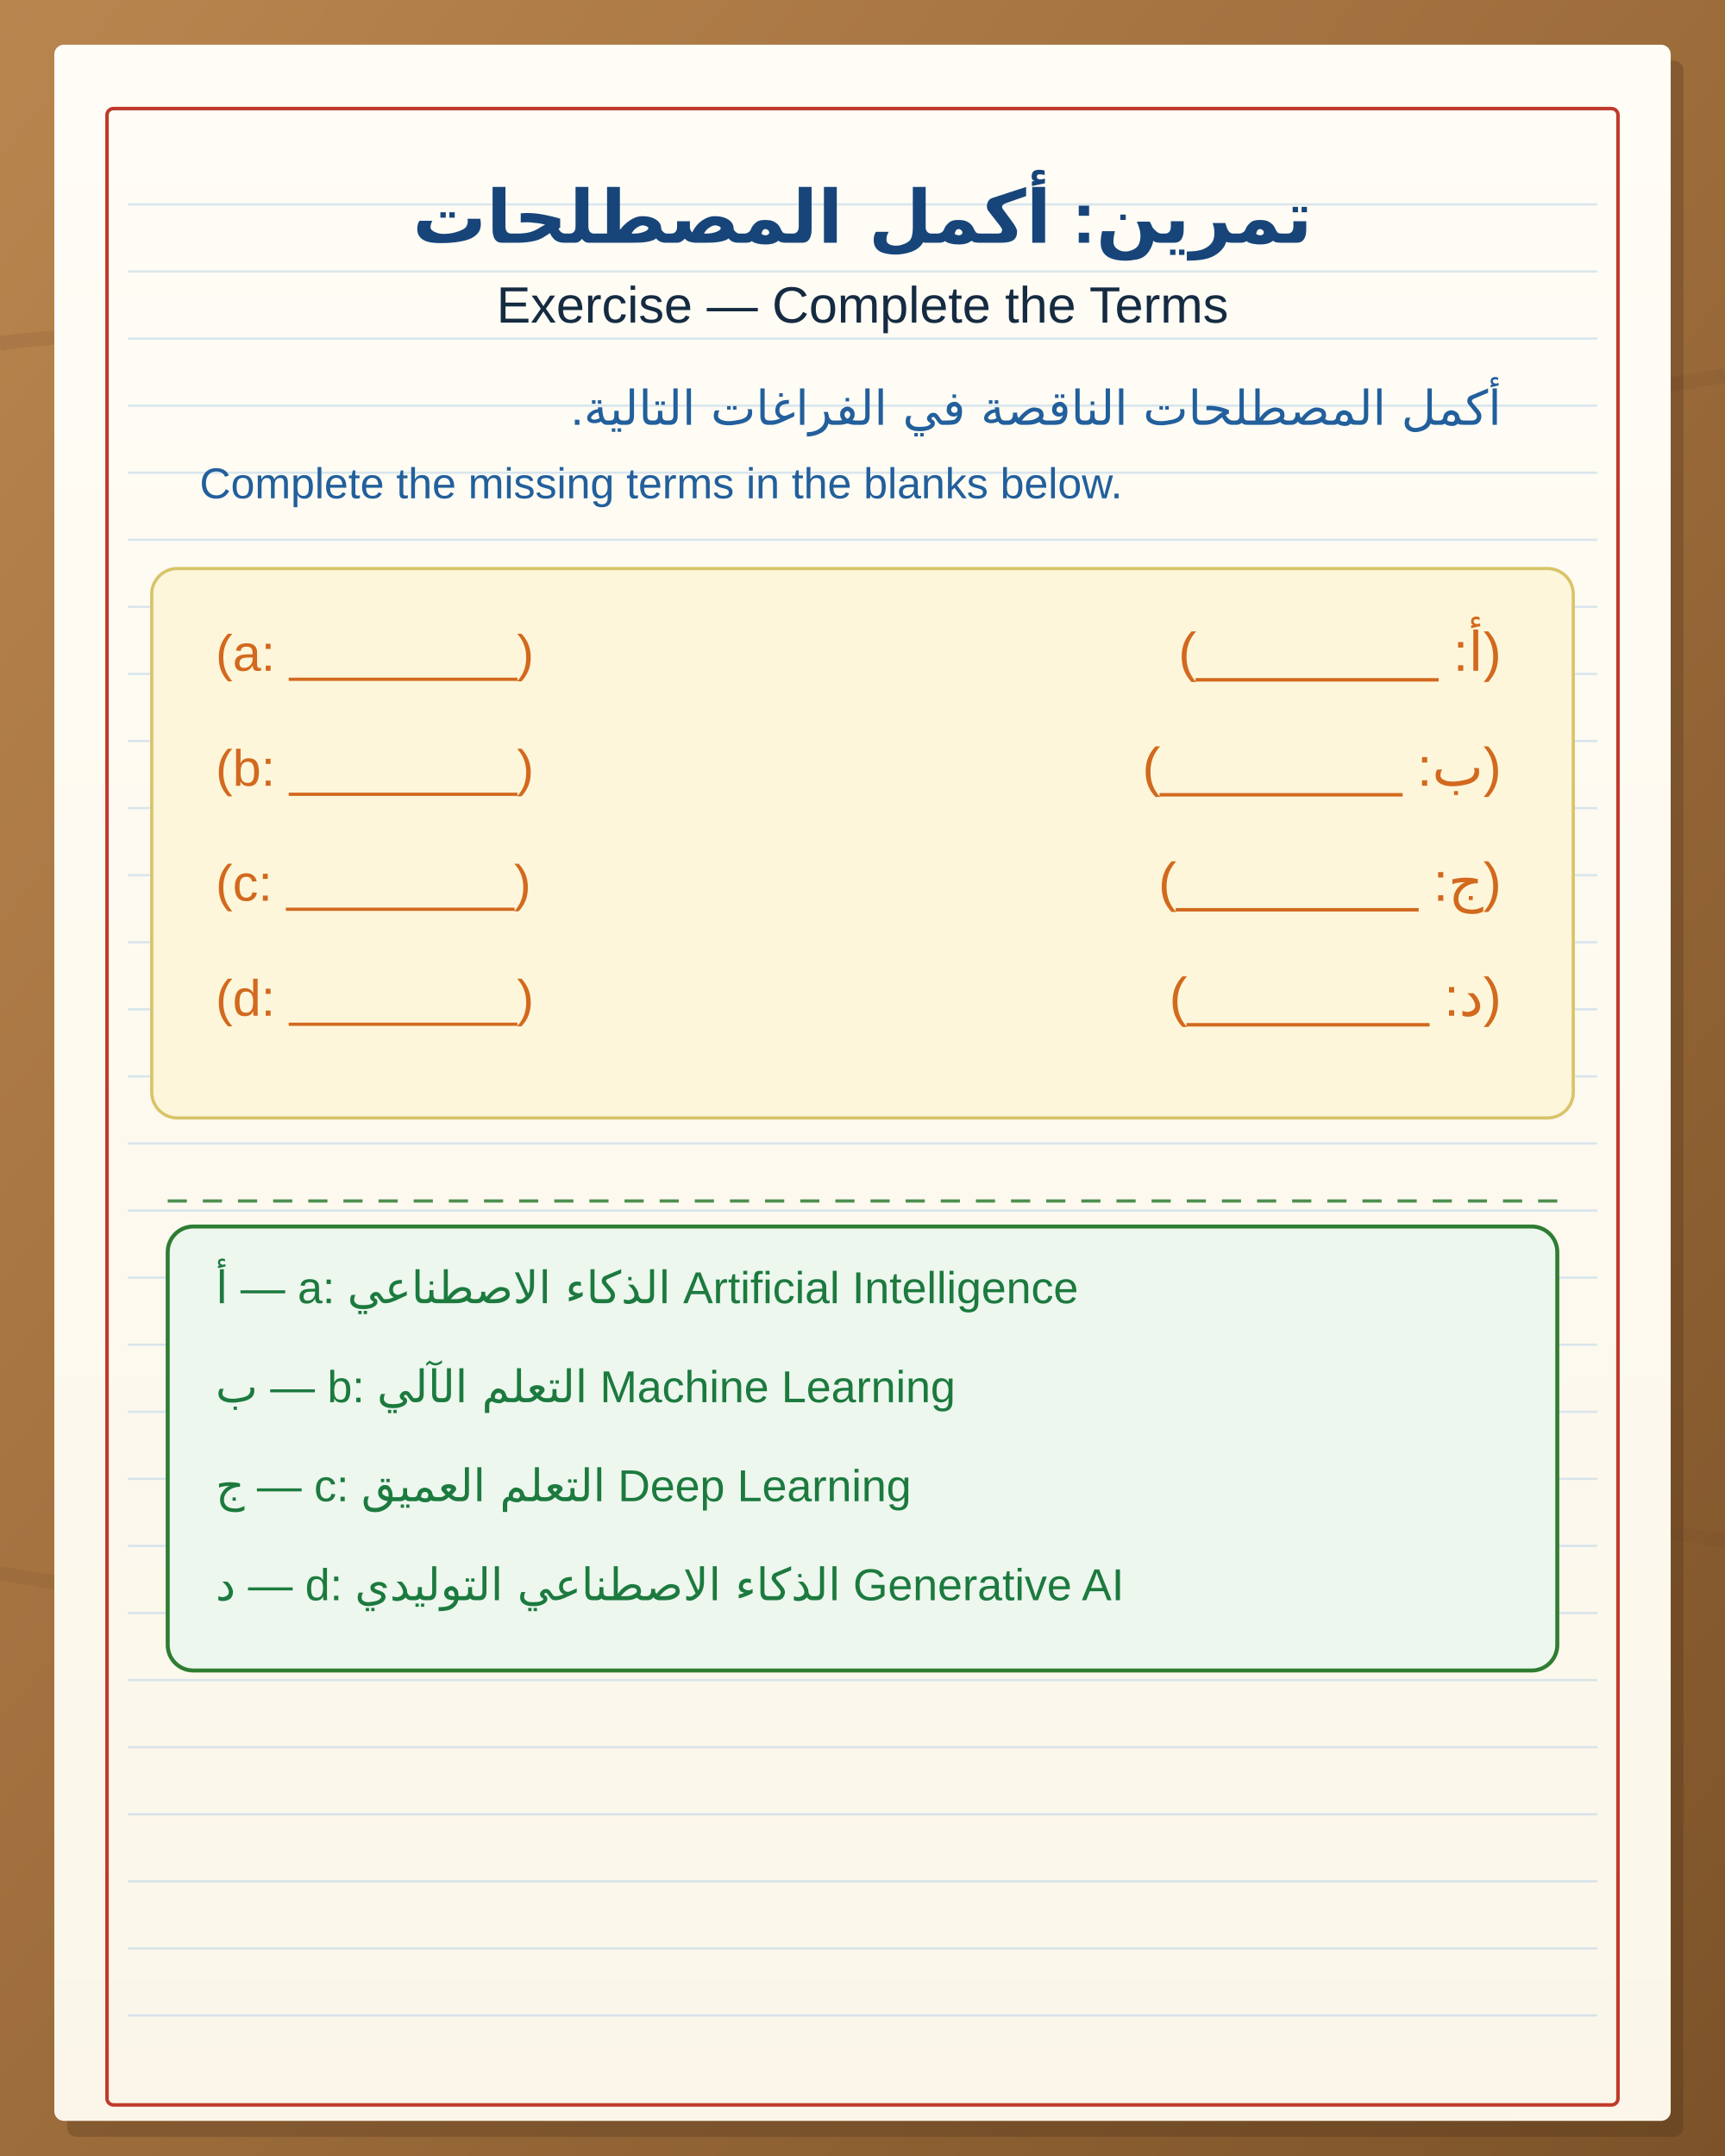
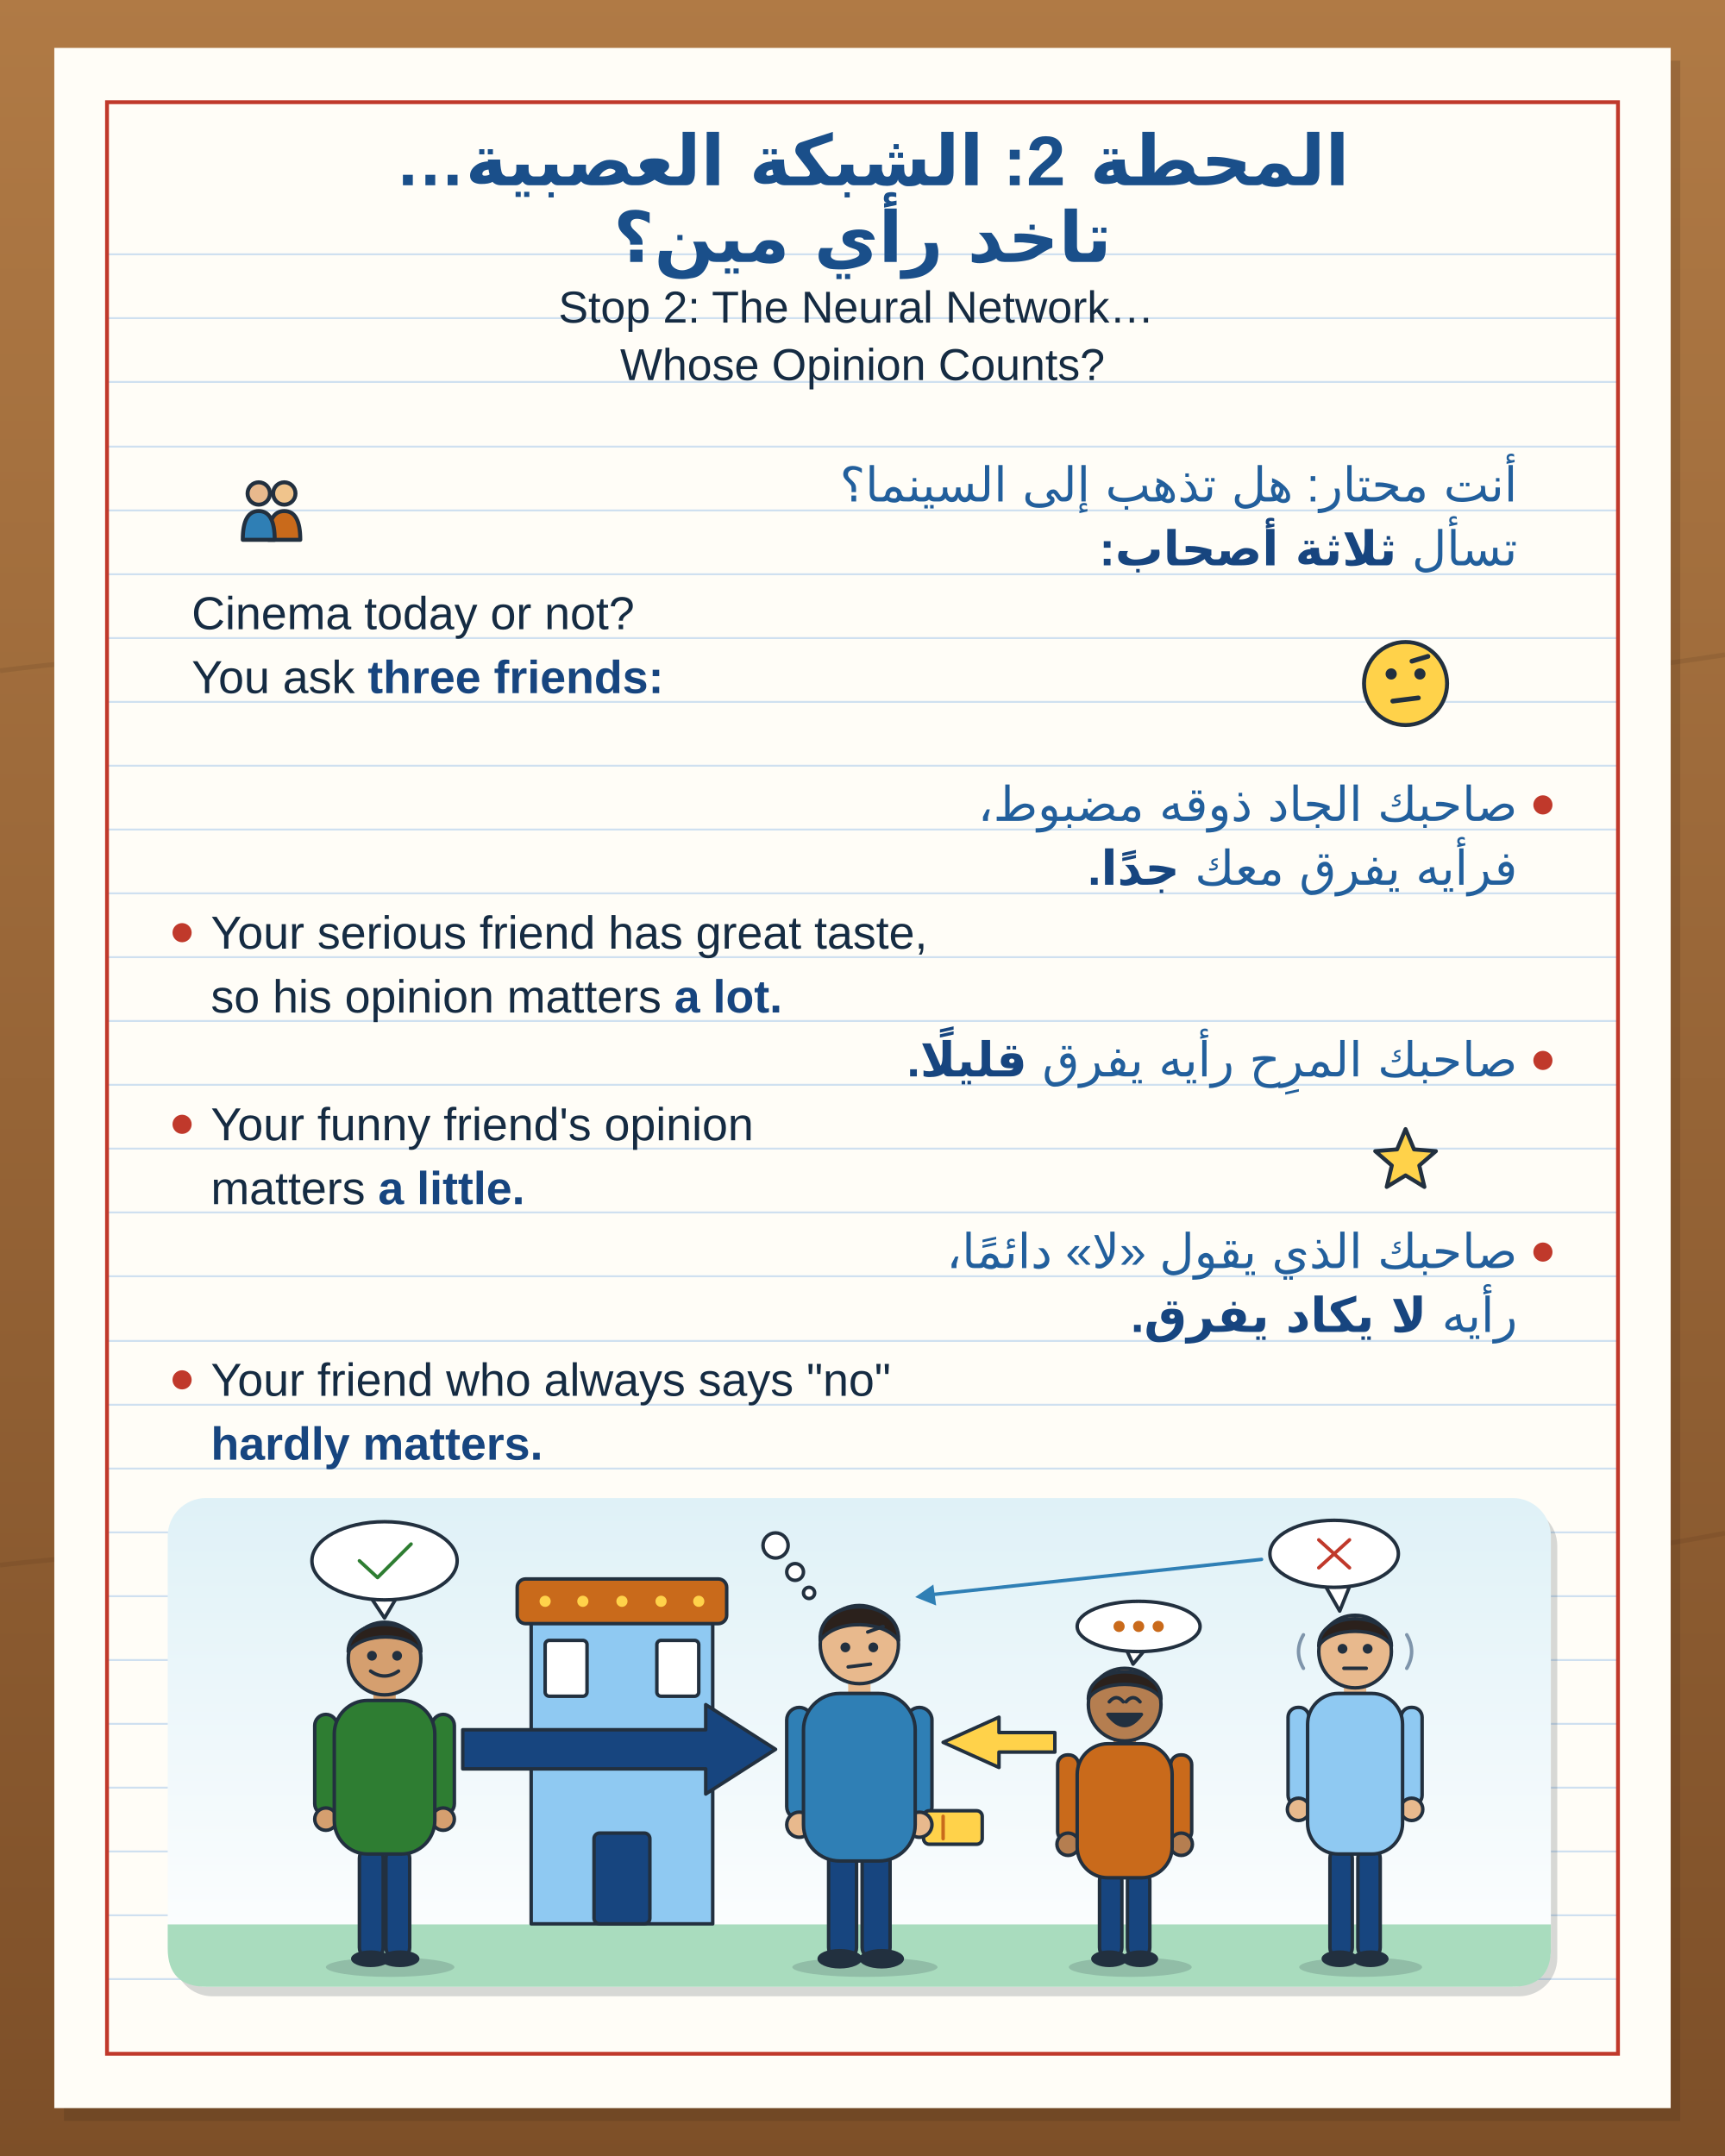
<svg xmlns="http://www.w3.org/2000/svg" width="1080" height="1350" viewBox="0 0 1080 1350" preserveAspectRatio="xMidYMid meet" style="width:100%;height:auto;max-width:1080px;display:block;margin:0 auto;">
  <defs>
-     <linearGradient id="deskWoodGrad" x1="0" y1="0" x2="1" y2="1">
-       <stop offset="0" stop-color="#b9854f" />
-       <stop offset="0.55" stop-color="#9a6a39" />
-       <stop offset="1" stop-color="#7c5329" />
+     <linearGradient id="pmDesk" x1="0" y1="0" x2="0" y2="1">
+       <stop offset="0" stop-color="#b07a45" />
+       <stop offset="1" stop-color="#7d4f28" />
    </linearGradient>
-     <linearGradient id="paperSheetGrad" x1="0" y1="0" x2="0" y2="1">
-       <stop offset="0" stop-color="#fffdf6" />
-       <stop offset="1" stop-color="#fbf6e9" />
+     <pattern id="pmRules" x="0" y="120" width="1080" height="40" patternUnits="userSpaceOnUse">
+       <line x1="0" y1="39.5" x2="1080" y2="39.5" stroke="#cfe0f0" stroke-width="1.4" />
+     </pattern>
+     <linearGradient id="ilSky" x1="0" y1="0" x2="0" y2="1">
+       <stop offset="0" stop-color="#dff1f7" />
+       <stop offset="1" stop-color="#ffffff" />
    </linearGradient>
  </defs>
-   <rect x="0" y="0" width="1080" height="1350" fill="url(#deskWoodGrad)" />
-   <path d="M0,215 C 300,175 780,295 1080,235" fill="none" stroke="#6d4623" stroke-width="9" opacity="0.15" />
-   <path d="M0,985 C 320,1045 760,905 1080,965" fill="none" stroke="#6d4623" stroke-width="9" opacity="0.13" />
-   <rect x="42" y="38" width="1012" height="1300" rx="6" fill="#3a2413" opacity="0.25" />
-   <rect x="34" y="28" width="1012" height="1300" rx="6" fill="url(#paperSheetGrad)" />
-   <g stroke="#b9d4ea" stroke-width="1.4" opacity="0.55">
-     <line x1="80" y1="128" x2="1000" y2="128" />
-     <line x1="80" y1="170" x2="1000" y2="170" />
-     <line x1="80" y1="212" x2="1000" y2="212" />
-     <line x1="80" y1="254" x2="1000" y2="254" />
-     <line x1="80" y1="296" x2="1000" y2="296" />
-     <line x1="80" y1="338" x2="1000" y2="338" />
-     <line x1="80" y1="380" x2="1000" y2="380" />
-     <line x1="80" y1="422" x2="1000" y2="422" />
-     <line x1="80" y1="464" x2="1000" y2="464" />
-     <line x1="80" y1="506" x2="1000" y2="506" />
-     <line x1="80" y1="548" x2="1000" y2="548" />
-     <line x1="80" y1="590" x2="1000" y2="590" />
-     <line x1="80" y1="632" x2="1000" y2="632" />
-     <line x1="80" y1="674" x2="1000" y2="674" />
-     <line x1="80" y1="716" x2="1000" y2="716" />
-     <line x1="80" y1="758" x2="1000" y2="758" />
-     <line x1="80" y1="800" x2="1000" y2="800" />
-     <line x1="80" y1="842" x2="1000" y2="842" />
-     <line x1="80" y1="884" x2="1000" y2="884" />
-     <line x1="80" y1="926" x2="1000" y2="926" />
-     <line x1="80" y1="968" x2="1000" y2="968" />
-     <line x1="80" y1="1010" x2="1000" y2="1010" />
-     <line x1="80" y1="1052" x2="1000" y2="1052" />
-     <line x1="80" y1="1094" x2="1000" y2="1094" />
-     <line x1="80" y1="1136" x2="1000" y2="1136" />
-     <line x1="80" y1="1178" x2="1000" y2="1178" />
-     <line x1="80" y1="1220" x2="1000" y2="1220" />
-     <line x1="80" y1="1262" x2="1000" y2="1262" />
+   <rect x="0" y="0" width="1080" height="1350" fill="url(#pmDesk)" />
+   <path d="M0 420 C 300 380, 700 470, 1080 410" fill="none" stroke="#3a2411" stroke-width="3" opacity=".12" />
+   <path d="M0 980 C 350 940, 720 1030, 1080 960" fill="none" stroke="#3a2411" stroke-width="3" opacity=".12" />
+   <rect x="40" y="38" width="1012" height="1290" fill="#3a2411" opacity=".18" />
+   <rect x="34" y="30" width="1012" height="1290" fill="#fffdf7" />
+   <rect x="67" y="120" width="946" height="1152" fill="url(#pmRules)" />
+   <rect x="67" y="64" width="946" height="1222" fill="none" stroke="#c0392b" stroke-width="2.4" />
+   <rect x="109" y="944" width="866" height="306" rx="24" fill="#22303f" opacity=".18" />
+   <rect x="105" y="938" width="866" height="306" rx="24" fill="url(#ilSky)" />
+   <path d="M105 1205 H971 V1220 Q971 1244 947 1244 H129 Q105 1244 105 1220 Z" fill="#a9dcbe" />
+   <g transform="translate(65.9 151.1) scale(.8743)" stroke-linecap="round" stroke-linejoin="round">
+     <rect x="305" y="985" width="130" height="220" fill="#8fc9f2" stroke="#22303f" stroke-width="2.5" />
+     <rect x="295" y="958" width="150" height="32" rx="6" fill="#c96a1b" stroke="#22303f" stroke-width="2.5" />
+     <circle cx="315" cy="974" r="4" fill="#ffd24a" />
+     <circle cx="342" cy="974" r="4" fill="#ffd24a" />
+     <circle cx="370" cy="974" r="4" fill="#ffd24a" />
+     <circle cx="398" cy="974" r="4" fill="#ffd24a" />
+     <circle cx="425" cy="974" r="4" fill="#ffd24a" />
+     <rect x="315" y="1002" width="30" height="40" rx="3" fill="#ffffff" stroke="#22303f" stroke-width="2.5" />
+     <rect x="395" y="1002" width="30" height="40" rx="3" fill="#ffffff" stroke="#22303f" stroke-width="2.5" />
+     <rect x="350" y="1140" width="40" height="65" rx="4" fill="#17457f" stroke="#22303f" stroke-width="2.5" />
+     <ellipse cx="204" cy="1236" rx="46" ry="7" fill="#22303f" opacity=".18" />
+     <rect x="182" y="1150" width="17" height="80" rx="8" fill="#17457f" stroke="#22303f" stroke-width="2.5" />
+     <rect x="201" y="1150" width="17" height="80" rx="8" fill="#17457f" stroke="#22303f" stroke-width="2.5" />
+     <ellipse cx="190" cy="1230" rx="14" ry="6" fill="#22303f" />
+     <ellipse cx="211" cy="1230" rx="14" ry="6" fill="#22303f" />
+     <rect x="150" y="1055" width="16" height="72" rx="8" fill="#2e7d32" stroke="#22303f" stroke-width="2.5" />
+     <rect x="234" y="1055" width="16" height="72" rx="8" fill="#2e7d32" stroke="#22303f" stroke-width="2.5" />
+     <circle cx="158" cy="1130" r="8" fill="#d59f6f" stroke="#22303f" stroke-width="2.5" />
+     <circle cx="242" cy="1130" r="8" fill="#d59f6f" stroke="#22303f" stroke-width="2.5" />
+     <rect x="192" y="1036" width="16" height="12" fill="#d59f6f" />
+     <rect x="164" y="1045" width="72" height="110" rx="24" fill="#2e7d32" stroke="#22303f" stroke-width="2.5" />
+     <circle cx="200" cy="1015" r="26" fill="#d59f6f" stroke="#22303f" stroke-width="2.5" />
+     <path d="M174 1010 C 174 984, 226 984, 226 1010 C 218 996, 184 996, 174 1010 Z" fill="#2b211c" stroke="#22303f" stroke-width="2.5" />
+     <circle cx="191" cy="1013" r="3.5" fill="#22303f" />
+     <circle cx="209" cy="1013" r="3.5" fill="#22303f" />
+     <path d="M190 1024 Q 200 1031 210 1024" fill="none" stroke="#22303f" stroke-width="2.5" />
+     <polygon points="188,968 200,986 210,969" fill="#ffffff" stroke="#22303f" stroke-width="2.5" />
+     <ellipse cx="200" cy="945" rx="52" ry="28" fill="#ffffff" stroke="#22303f" stroke-width="2.5" />
+     <path d="M182 945 L 195 957 L 219 933" fill="none" stroke="#2e7d32" stroke-width="2.5" />
+     <ellipse cx="734" cy="1236" rx="44" ry="7" fill="#22303f" opacity=".18" />
+     <rect x="712" y="1166" width="16" height="64" rx="8" fill="#17457f" stroke="#22303f" stroke-width="2.5" />
+     <rect x="732" y="1166" width="16" height="64" rx="8" fill="#17457f" stroke="#22303f" stroke-width="2.5" />
+     <ellipse cx="719" cy="1230" rx="13" ry="6" fill="#22303f" />
+     <ellipse cx="741" cy="1230" rx="13" ry="6" fill="#22303f" />
+     <rect x="682" y="1084" width="15" height="62" rx="7" fill="#c96a1b" stroke="#22303f" stroke-width="2.5" />
+     <rect x="763" y="1084" width="15" height="62" rx="7" fill="#c96a1b" stroke="#22303f" stroke-width="2.5" />
+     <circle cx="689.5" cy="1148" r="8" fill="#b57e50" stroke="#22303f" stroke-width="2.5" />
+     <circle cx="770.5" cy="1148" r="8" fill="#b57e50" stroke="#22303f" stroke-width="2.5" />
+     <rect x="722" y="1068" width="16" height="12" fill="#b57e50" />
+     <rect x="696" y="1076" width="68" height="96" rx="22" fill="#c96a1b" stroke="#22303f" stroke-width="2.5" />
+     <circle cx="730" cy="1048" r="26" fill="#b57e50" stroke="#22303f" stroke-width="2.5" />
+     <path d="M704 1044 C 704 1018, 756 1018, 756 1044 C 748 1030, 712 1030, 704 1044 Z" fill="#2b211c" stroke="#22303f" stroke-width="2.5" />
+     <path d="M719 1046 Q 724 1040 729 1046" fill="none" stroke="#22303f" stroke-width="2.5" />
+     <path d="M731 1046 Q 736 1040 741 1046" fill="none" stroke="#22303f" stroke-width="2.5" />
+     <path d="M718 1055 Q 730 1071 742 1055 Z" fill="#22303f" stroke="#22303f" stroke-width="2.5" />
+     <polygon points="730,1006 736,1019 746,1007" fill="#ffffff" stroke="#22303f" stroke-width="2.5" />
+     <ellipse cx="740" cy="992" rx="44" ry="18" fill="#ffffff" stroke="#22303f" stroke-width="2.5" />
+     <circle cx="726" cy="992" r="4" fill="#c96a1b" />
+     <circle cx="740" cy="992" r="4" fill="#c96a1b" />
+     <circle cx="754" cy="992" r="4" fill="#c96a1b" />
+     <ellipse cx="899" cy="1236" rx="44" ry="7" fill="#22303f" opacity=".18" />
+     <rect x="877" y="1150" width="16" height="80" rx="8" fill="#17457f" stroke="#22303f" stroke-width="2.5" />
+     <rect x="897" y="1150" width="16" height="80" rx="8" fill="#17457f" stroke="#22303f" stroke-width="2.5" />
+     <ellipse cx="884" cy="1230" rx="13" ry="6" fill="#22303f" />
+     <ellipse cx="906" cy="1230" rx="13" ry="6" fill="#22303f" />
+     <rect x="847" y="1050" width="15" height="70" rx="7" fill="#8fc9f2" stroke="#22303f" stroke-width="2.5" />
+     <rect x="928" y="1050" width="15" height="70" rx="7" fill="#8fc9f2" stroke="#22303f" stroke-width="2.5" />
+     <circle cx="854.5" cy="1123" r="8" fill="#e8b98d" stroke="#22303f" stroke-width="2.5" />
+     <circle cx="935.5" cy="1123" r="8" fill="#e8b98d" stroke="#22303f" stroke-width="2.5" />
+     <rect x="887" y="1032" width="16" height="12" fill="#e8b98d" />
+     <rect x="861" y="1040" width="68" height="115" rx="22" fill="#8fc9f2" stroke="#22303f" stroke-width="2.5" />
+     <circle cx="895" cy="1010" r="26" fill="#e8b98d" stroke="#22303f" stroke-width="2.5" />
+     <path d="M869 1006 C 869 980, 921 980, 921 1006 C 913 992, 877 992, 869 1006 Z" fill="#2b211c" stroke="#22303f" stroke-width="2.5" />
+     <circle cx="886" cy="1008" r="3.5" fill="#22303f" />
+     <circle cx="904" cy="1008" r="3.5" fill="#22303f" />
+     <path d="M887 1022 L 903 1022" fill="none" stroke="#22303f" stroke-width="2.5" />
+     <path d="M858 998 Q 851 1010 858 1022" fill="none" stroke="#7f95ab" stroke-width="2.5" />
+     <path d="M932 998 Q 939 1010 932 1022" fill="none" stroke="#7f95ab" stroke-width="2.5" />
+     <polygon points="872,960 884,981 892,961" fill="#ffffff" stroke="#22303f" stroke-width="2.5" />
+     <ellipse cx="880" cy="940" rx="46" ry="24" fill="#ffffff" stroke="#22303f" stroke-width="2.5" />
+     <path d="M869 930 L 891 950" fill="none" stroke="#c0392b" stroke-width="2.5" />
+     <path d="M891 930 L 869 950" fill="none" stroke="#c0392b" stroke-width="2.5" />
+     <ellipse cx="544" cy="1236" rx="52" ry="7" fill="#22303f" opacity=".18" />
+     <rect x="518" y="1150" width="20" height="80" rx="8" fill="#17457f" stroke="#22303f" stroke-width="2.5" />
+     <rect x="542" y="1150" width="20" height="80" rx="8" fill="#17457f" stroke="#22303f" stroke-width="2.5" />
+     <ellipse cx="526" cy="1230" rx="16" ry="7" fill="#22303f" />
+     <ellipse cx="556" cy="1230" rx="16" ry="7" fill="#22303f" />
+     <rect x="488" y="1050" width="18" height="80" rx="9" fill="#2f7fb5" stroke="#22303f" stroke-width="2.5" />
+     <rect x="574" y="1050" width="18" height="80" rx="9" fill="#2f7fb5" stroke="#22303f" stroke-width="2.5" />
+     <circle cx="497" cy="1134" r="9" fill="#e8b98d" stroke="#22303f" stroke-width="2.5" />
+     <rect x="586" y="1124" width="42" height="24" rx="4" fill="#ffd24a" stroke="#22303f" stroke-width="2.5" />
+     <line x1="600" y1="1128" x2="600" y2="1144" stroke="#c96a1b" stroke-width="2.5" />
+     <circle cx="583" cy="1134" r="9" fill="#e8b98d" stroke="#22303f" stroke-width="2.5" />
+     <rect x="532" y="1028" width="16" height="16" fill="#e8b98d" />
+     <rect x="500" y="1040" width="80" height="120" rx="26" fill="#2f7fb5" stroke="#22303f" stroke-width="2.5" />
+     <circle cx="540" cy="1005" r="28" fill="#e8b98d" stroke="#22303f" stroke-width="2.5" />
+     <path d="M512 1002 C 510 970, 570 970, 568 1002 C 558 988, 524 986, 512 1002 Z" fill="#2b211c" stroke="#22303f" stroke-width="2.5" />
+     <circle cx="530" cy="1007" r="3.5" fill="#22303f" />
+     <circle cx="550" cy="1007" r="3.5" fill="#22303f" />
+     <path d="M546 996 L 557 992" fill="none" stroke="#22303f" stroke-width="2.5" />
+     <path d="M532 1021 L 548 1019" fill="none" stroke="#22303f" stroke-width="2.5" />
+     <circle cx="504" cy="968" r="4" fill="#ffffff" stroke="#22303f" stroke-width="2.5" />
+     <circle cx="494" cy="953" r="6" fill="#ffffff" stroke="#22303f" stroke-width="2.5" />
+     <circle cx="480" cy="934" r="9" fill="#ffffff" stroke="#22303f" stroke-width="2.5" />
+     <polygon points="256,1066 430,1066 430,1048 480,1080 430,1112 430,1094 256,1094" fill="#17457f" stroke="#22303f" stroke-width="2.5" />
+     <polygon points="680,1068 640,1068 640,1057 600,1075 640,1093 640,1082 680,1082" fill="#ffd24a" stroke="#22303f" stroke-width="2.5" />
+     <line x1="828" y1="944" x2="594" y2="969" stroke="#2f7fb5" stroke-width="2.5" stroke-linecap="round" />
+     <polygon points="580,971 595,977 593,962" fill="#2f7fb5" />
  </g>
-   <rect x="67" y="68" width="946" height="1250" rx="4" fill="none" stroke="#c0392b" stroke-width="2.2" />
-   <rect x="95" y="356" width="890" height="344" rx="16" fill="#fdf6da" stroke="#d8c469" stroke-width="2" />
-   <rect x="105" y="768" width="870" height="278" rx="16" fill="#edf7ee" stroke="#2e7d32" stroke-width="2.5" />
-   <line x1="105" y1="752" x2="975" y2="752" stroke="#2e7d32" stroke-width="2" stroke-dasharray="12 10" opacity="0.85" />
-   <text x="540" y="152" direction="rtl" unicode-bidi="plaintext" text-anchor="middle" font-family="Tahoma, Arial, Segoe UI, sans-serif" font-size="46" font-weight="bold" fill="#17457a">تمرين: أكمل المصطلحات</text>
-   <text x="540" y="202" direction="ltr" unicode-bidi="plaintext" text-anchor="middle" font-family="Segoe Print, Comic Sans MS, Arial, sans-serif" font-size="32" fill="#152b42">Exercise — Complete the Terms</text>
-   <text x="940" y="266" direction="rtl" unicode-bidi="plaintext" text-anchor="start" font-family="Tahoma, Arial, Segoe UI, sans-serif" font-size="30" fill="#225f9c">
-     <tspan x="940" dy="0">أكمل المصطلحات الناقصة في الفراغات التالية.</tspan>
+   <g transform="translate(148 296)" stroke-linecap="round" stroke-linejoin="round">
+     <path d="M20 42 Q 20 24 30 24 Q 40 24 40 42 Z" fill="#c96a1b" stroke="#22303f" stroke-width="2.5" />
+     <circle cx="30" cy="13" r="7" fill="#f0c48c" stroke="#22303f" stroke-width="2.5" />
+     <path d="M4 42 Q 4 24 14 24 Q 24 24 24 42 Z" fill="#2f7fb5" stroke="#22303f" stroke-width="2.5" />
+     <circle cx="14" cy="13" r="7" fill="#e8b98d" stroke="#22303f" stroke-width="2.5" />
+   </g>
+   <g transform="translate(880 428)" stroke-linecap="round">
+     <circle cx="0" cy="0" r="26" fill="#ffd24a" stroke="#22303f" stroke-width="2.5" />
+     <circle cx="-9" cy="-6" r="3.5" fill="#22303f" />
+     <circle cx="9" cy="-6" r="3.5" fill="#22303f" />
+     <path d="M -8 11 L 8 9" fill="none" stroke="#22303f" stroke-width="3" />
+     <path d="M 4 -14 L 14 -17" fill="none" stroke="#22303f" stroke-width="3" />
+   </g>
+   <g transform="translate(858 705)" stroke-linejoin="round">
+     <polygon points="22,2 27.3,14.7 41,15.8 30.6,24.8 33.8,38.2 22,31 10.2,38.2 13.4,24.8 3,15.8 16.7,14.7" fill="#ffd24a" stroke="#22303f" stroke-width="2.5" />
+   </g>
+   <circle cx="966" cy="504" r="6" fill="#c0392b" />
+   <circle cx="114" cy="584" r="6" fill="#c0392b" />
+   <circle cx="966" cy="664" r="6" fill="#c0392b" />
+   <circle cx="114" cy="704" r="6" fill="#c0392b" />
+   <circle cx="966" cy="784" r="6" fill="#c0392b" />
+   <circle cx="114" cy="864" r="6" fill="#c0392b" />
+   <text x="540" y="116" direction="rtl" unicode-bidi="plaintext" text-anchor="middle" font-family="Tahoma, Arial, Segoe UI, sans-serif" font-size="44" font-weight="bold" fill="#1a4f8a">
+     <tspan x="540" dy="0">المحطة 2: الشبكة العصبية…</tspan>
+     <tspan x="540" dy="48">تاخد رأي مين؟</tspan>
  </text>
-   <text x="125" y="312" direction="ltr" unicode-bidi="plaintext" text-anchor="start" font-family="Segoe Print, Comic Sans MS, Arial, sans-serif" font-size="27" fill="#225f9c">
-     <tspan x="125" dy="0">Complete the missing terms in the blanks below.</tspan>
+   <text x="540" y="202" direction="ltr" unicode-bidi="plaintext" text-anchor="middle" font-family="Segoe Print, Comic Sans MS, Arial, sans-serif" font-size="28" font-weight="normal" fill="#152b42">
+     <tspan x="540" dy="0">Stop 2: The Neural Network…</tspan>
+     <tspan x="540" dy="36">Whose Opinion Counts?</tspan>
  </text>
-   <text x="940" y="420" direction="rtl" unicode-bidi="plaintext" text-anchor="start" font-family="Tahoma, Arial, Segoe UI, sans-serif" font-size="34" fill="#d2691e">
-     <tspan x="940" dy="0">(أ: ________)</tspan>
-     <tspan x="940" dy="72">(ب: ________)</tspan>
-     <tspan x="940" dy="72">(ج: ________)</tspan>
-     <tspan x="940" dy="72">(د: ________)</tspan>
+   <text x="950" y="314" direction="rtl" unicode-bidi="plaintext" text-anchor="start" font-family="Tahoma, Arial, Segoe UI, sans-serif" font-size="30" fill="#225f9c">
+     <tspan x="950" dy="0">أنت محتار: هل تذهب إلى السينما؟</tspan>
+     <tspan x="950" dy="40">تسأل <tspan font-weight="bold" fill="#17457f">ثلاثة أصحاب:</tspan>
+     </tspan>
  </text>
-   <text x="135" y="420" direction="ltr" unicode-bidi="plaintext" text-anchor="start" font-family="Segoe Print, Comic Sans MS, Arial, sans-serif" font-size="32" fill="#d2691e">
-     <tspan x="135" dy="0">(a: ________)</tspan>
-     <tspan x="135" dy="72">(b: ________)</tspan>
-     <tspan x="135" dy="72">(c: ________)</tspan>
-     <tspan x="135" dy="72">(d: ________)</tspan>
+   <text x="120" y="394" direction="ltr" unicode-bidi="plaintext" text-anchor="start" font-family="Segoe Print, Comic Sans MS, Arial, sans-serif" font-size="29" fill="#152b42">
+     <tspan x="120" dy="0">Cinema today or not?</tspan>
+     <tspan x="120" dy="40">You ask <tspan font-weight="bold" fill="#17457f">three friends:</tspan>
+     </tspan>
  </text>
-   <text x="135" y="816" direction="ltr" unicode-bidi="isolate" text-anchor="start" font-family="Tahoma, Arial, Segoe UI, sans-serif" font-size="28" fill="#1c7a3e">أ — a: الذكاء الاصطناعي Artificial Intelligence</text>
-   <text x="135" y="878" direction="ltr" unicode-bidi="isolate" text-anchor="start" font-family="Tahoma, Arial, Segoe UI, sans-serif" font-size="28" fill="#1c7a3e">ب — b: التعلم الآلي Machine Learning</text>
-   <text x="135" y="940" direction="ltr" unicode-bidi="isolate" text-anchor="start" font-family="Tahoma, Arial, Segoe UI, sans-serif" font-size="28" fill="#1c7a3e">ج — c: التعلم العميق Deep Learning</text>
-   <text x="135" y="1002" direction="ltr" unicode-bidi="isolate" text-anchor="start" font-family="Tahoma, Arial, Segoe UI, sans-serif" font-size="28" fill="#1c7a3e">د — d: الذكاء الاصطناعي التوليدي Generative AI</text>
+   <text x="950" y="514" direction="rtl" unicode-bidi="plaintext" text-anchor="start" font-family="Tahoma, Arial, Segoe UI, sans-serif" font-size="30" fill="#225f9c">
+     <tspan x="950" dy="0">صاحبك الجاد ذوقه مضبوط،</tspan>
+     <tspan x="950" dy="40">فرأيه يفرق معك <tspan font-weight="bold" fill="#17457f">جدًا.</tspan>
+     </tspan>
+   </text>
+   <text x="132" y="594" direction="ltr" unicode-bidi="plaintext" text-anchor="start" font-family="Segoe Print, Comic Sans MS, Arial, sans-serif" font-size="29" fill="#152b42">
+     <tspan x="132" dy="0">Your serious friend has great taste,</tspan>
+     <tspan x="132" dy="40">so his opinion matters <tspan font-weight="bold" fill="#17457f">a lot.</tspan>
+     </tspan>
+   </text>
+   <text x="950" y="674" direction="rtl" unicode-bidi="plaintext" text-anchor="start" font-family="Tahoma, Arial, Segoe UI, sans-serif" font-size="30" fill="#225f9c">
+     <tspan x="950" dy="0">صاحبك المرِح رأيه يفرق <tspan font-weight="bold" fill="#17457f">قليلًا.</tspan>
+     </tspan>
+   </text>
+   <text x="132" y="714" direction="ltr" unicode-bidi="plaintext" text-anchor="start" font-family="Segoe Print, Comic Sans MS, Arial, sans-serif" font-size="29" fill="#152b42">
+     <tspan x="132" dy="0">Your funny friend's opinion</tspan>
+     <tspan x="132" dy="40">matters <tspan font-weight="bold" fill="#17457f">a little.</tspan>
+     </tspan>
+   </text>
+   <text x="950" y="794" direction="rtl" unicode-bidi="plaintext" text-anchor="start" font-family="Tahoma, Arial, Segoe UI, sans-serif" font-size="30" fill="#225f9c">
+     <tspan x="950" dy="0">صاحبك الذي يقول «لا» دائمًا،</tspan>
+     <tspan x="950" dy="40">رأيه <tspan font-weight="bold" fill="#17457f">لا يكاد يفرق.</tspan>
+     </tspan>
+   </text>
+   <text x="132" y="874" direction="ltr" unicode-bidi="plaintext" text-anchor="start" font-family="Segoe Print, Comic Sans MS, Arial, sans-serif" font-size="29" fill="#152b42">
+     <tspan x="132" dy="0">Your friend who always says "no"</tspan>
+     <tspan x="132" dy="40">
+       <tspan font-weight="bold" fill="#17457f">hardly matters.</tspan>
+     </tspan>
+   </text>
</svg>
